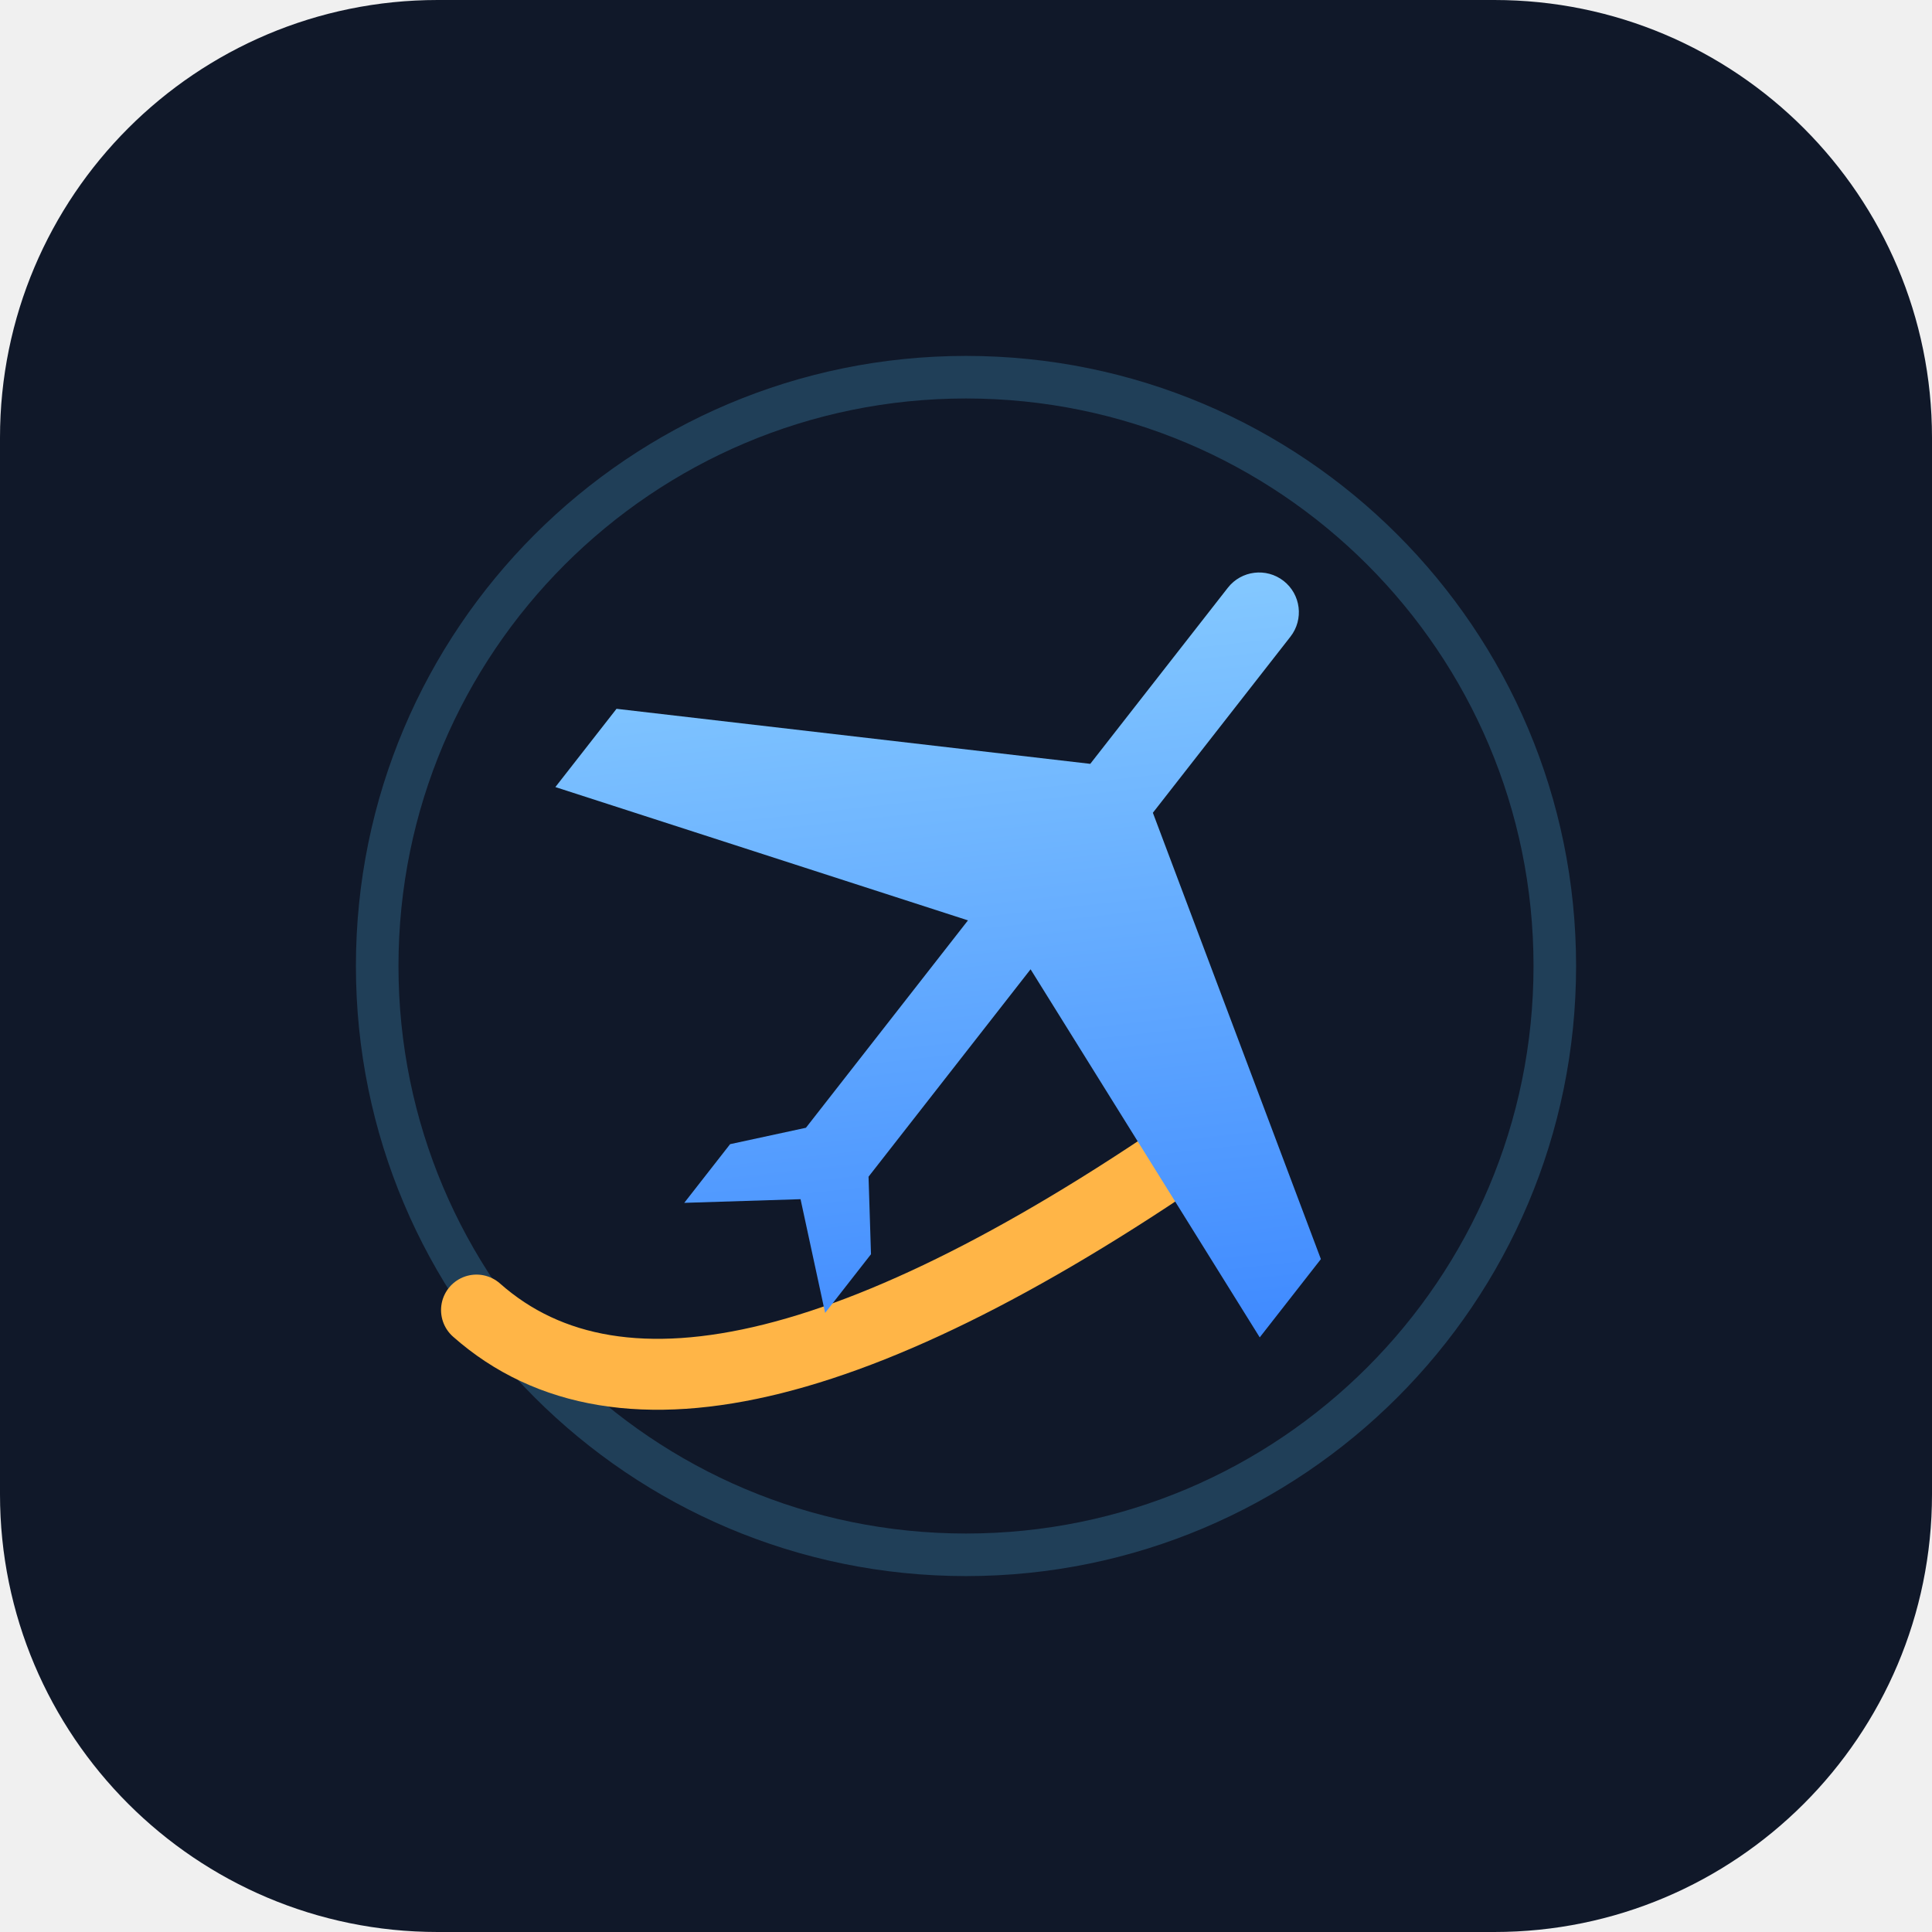
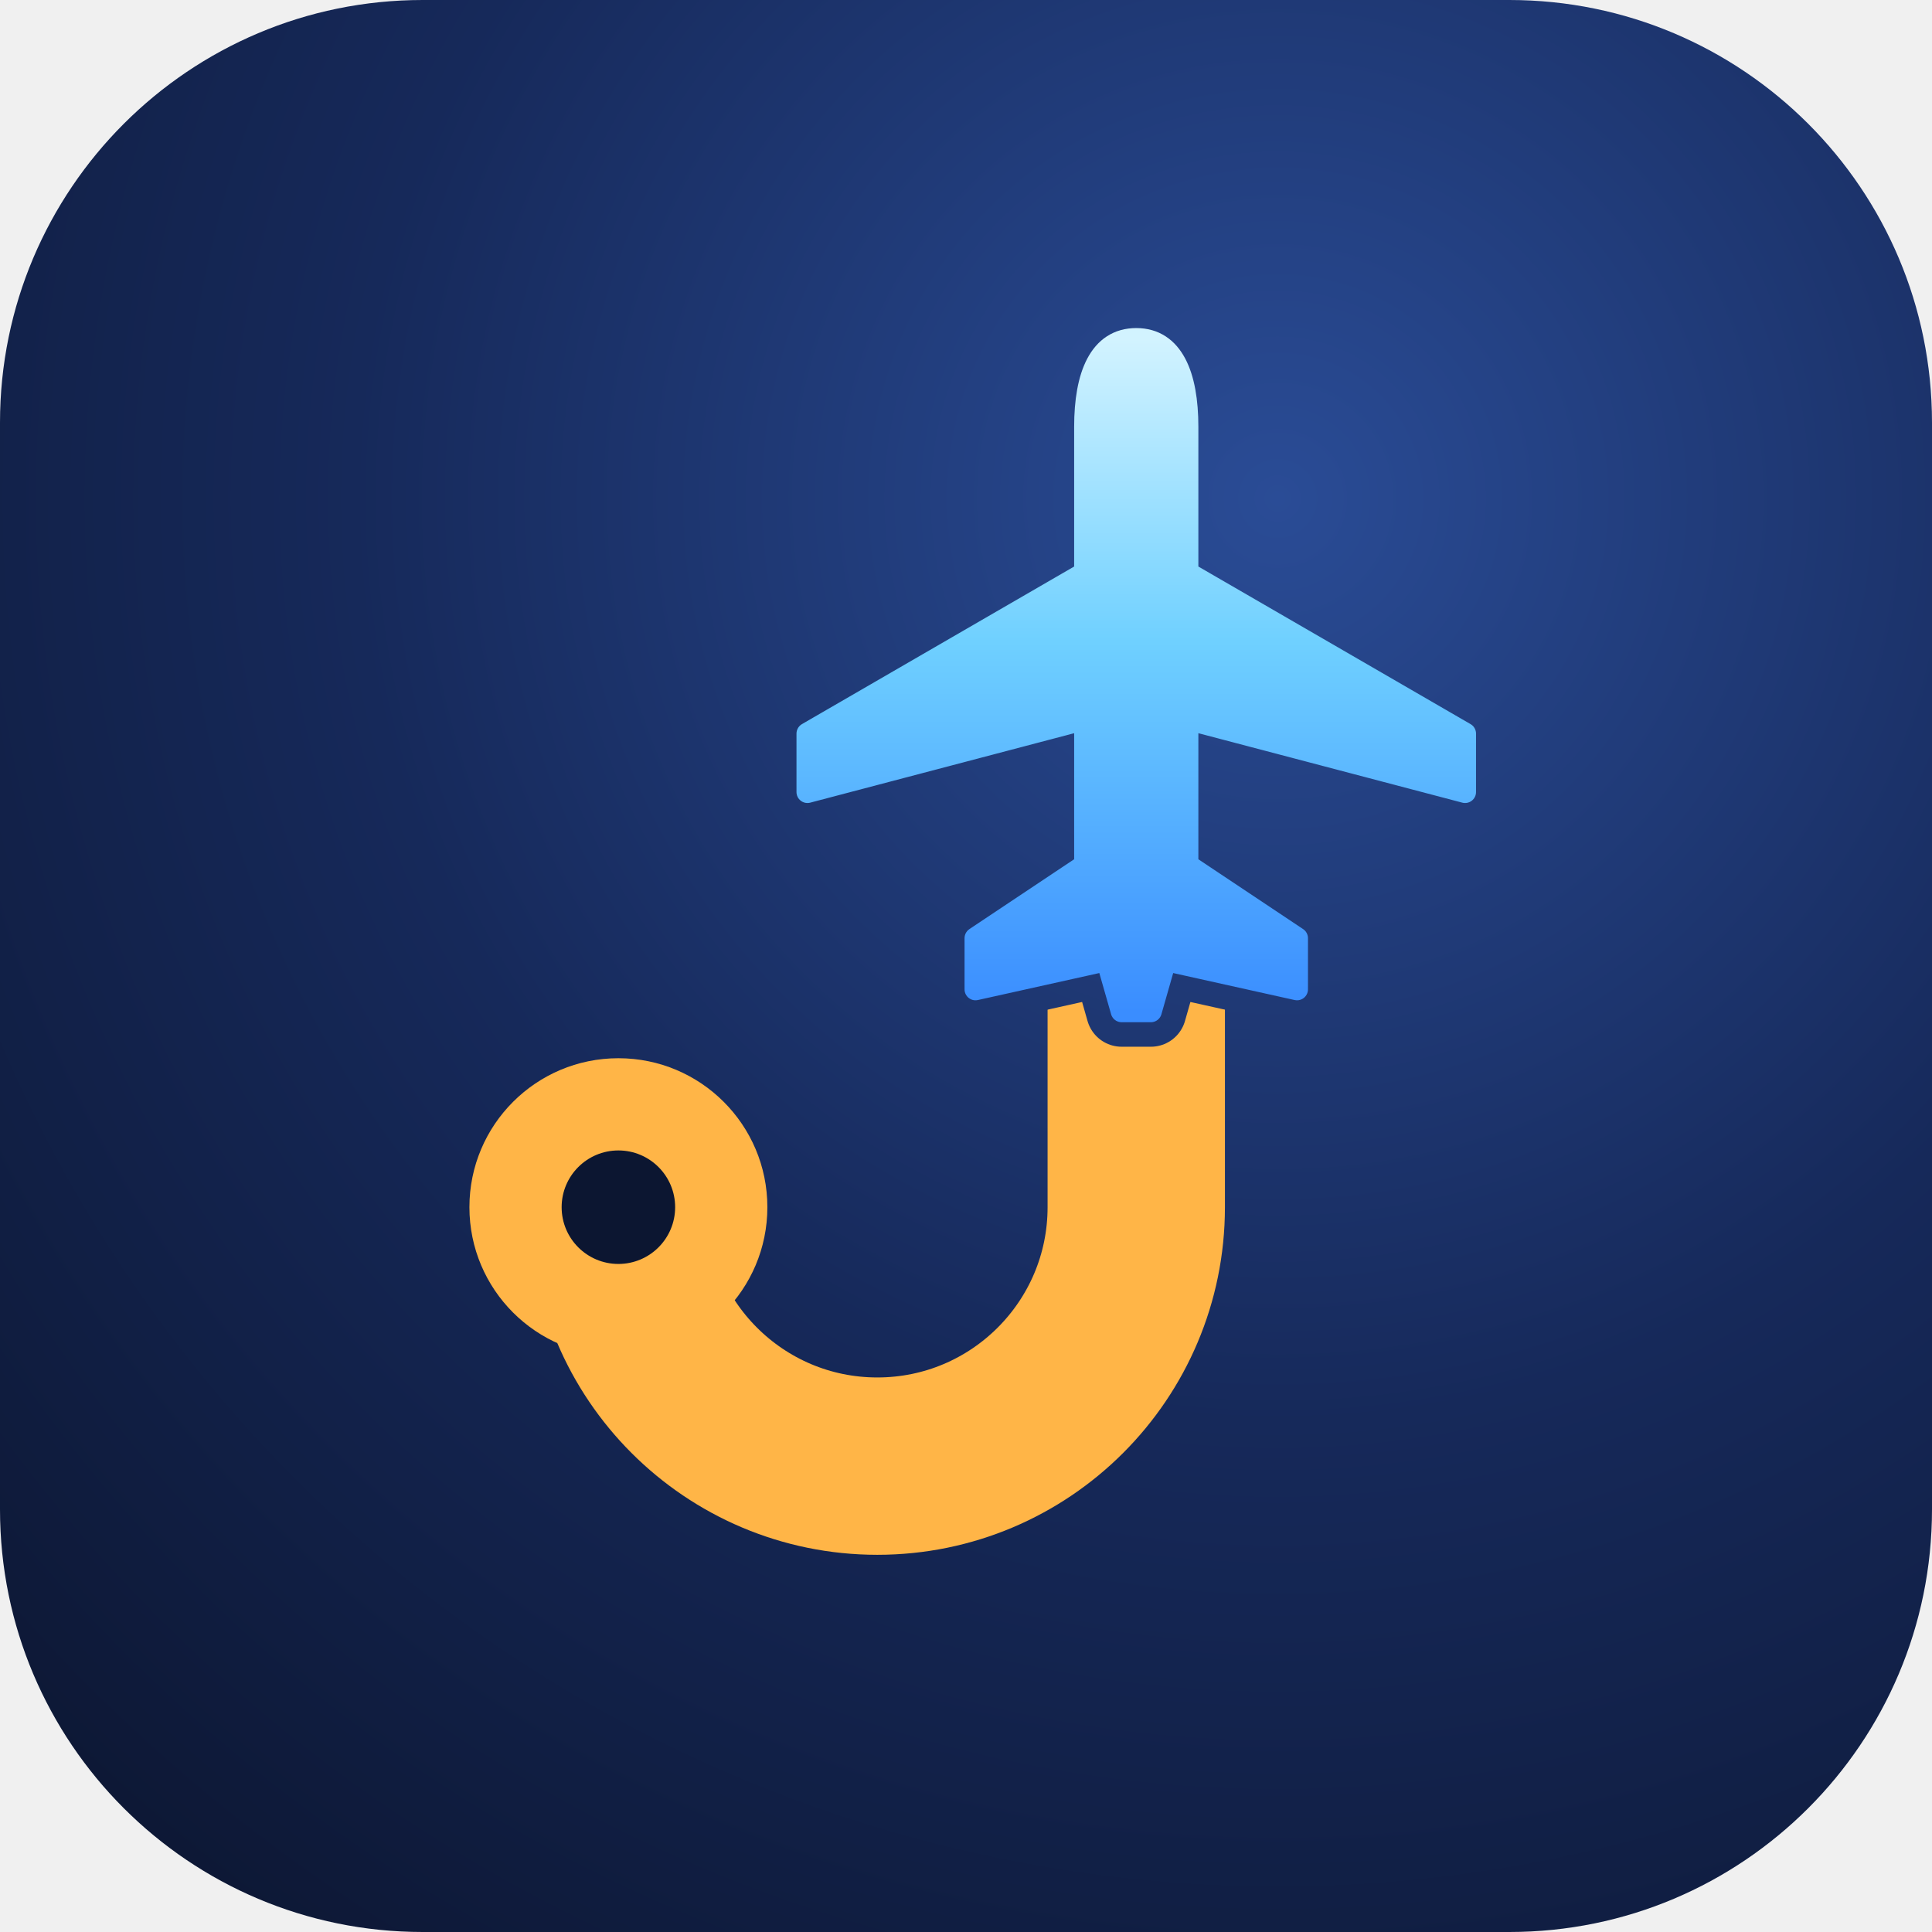
<svg xmlns="http://www.w3.org/2000/svg" viewBox="0 0 512 512">
  <defs>
-     <linearGradient id="sky" x2="1" y2="1">
-       <stop stop-color="#9fe1ff" />
-       <stop offset="1" stop-color="#2f7bff" />
+     <radialGradient id="fj-bg" cx=".66" cy=".26" r=".95">
+       <stop offset="0" stop-color="#2a4c96" />
+       <stop offset=".5" stop-color="#16295a" />
+       <stop offset="1" stop-color="#0c1631" />
+     </radialGradient>
+     <linearGradient id="fj-plane" gradientUnits="userSpaceOnUse" x1="0" y1="4" x2="0" y2="96">
+       <stop offset="0" stop-color="#d2f3ff" />
+       <stop offset=".45" stop-color="#6fd0ff" />
+       <stop offset="1" stop-color="#3a8dff" />
    </linearGradient>
+     <mask id="fj-ko" maskUnits="userSpaceOnUse" x="0" y="0" width="512" height="512">
+       <rect width="512" height="512" fill="#fff" />
+       <path transform="translate(304 174) scale(2.06) translate(-50 -50)" d="M50 4C55 4 57 9 57 16V36L95 58V66L57 56V76L72 86V93L54 89L52 96H48L46 89L28 93V86L43 76V56L5 66V58L43 36V16C43 9 45 4 50 4Z" fill="#000" stroke="#000" stroke-width="9.709" stroke-linejoin="round" />
+     </mask>
  </defs>
-   <rect width="512" height="512" rx="116" fill="#101829" />
+   <rect width="512" height="512" rx="112" fill="url(#fj-bg)" />
  <g transform="translate(256 256) scale(0.94) translate(-256 -256)">
-     <circle cx="256" cy="256" r="166" fill="none" stroke="#5cc8ff" stroke-opacity=".22" stroke-width="12" />
-     <path d="M118 353 Q179 407 330 300" fill="none" stroke="#ffb547" stroke-width="20" stroke-linecap="round" />
-     <g transform="translate(274 239) rotate(38) scale(14) translate(-12 -12)">
-       <path d="M10.2 21 12 19.5 13.8 21v-1.5l-1-1.2V13l8.2 3v-2L12.8 9V4.5a.8.8 0 0 0-1.6 0V9L3 14v2l8.2-3v5.3l-1 1.2z" fill="url(#sky)" />
+     <g mask="url(#fj-ko)">
+       <path d="M304 234V324A73 73 0 0 1 158 324" fill="none" stroke="#ffb547" stroke-width="50" stroke-linecap="round" />
+       <circle cx="158" cy="324" r="42" fill="#ffb547" />
+       <circle cx="158" cy="324" r="16" fill="#0c1631" />
    </g>
+     <path transform="translate(304 174) scale(2.06) translate(-50 -50)" d="M50 4C55 4 57 9 57 16V36L95 58V66L57 56V76L72 86V93L54 89L52 96H48L46 89L28 93V86L43 76V56L5 66V58L43 36V16C43 9 45 4 50 4Z" fill="url(#fj-plane)" stroke="url(#fj-plane)" stroke-width="3" stroke-linejoin="round" />
  </g>
</svg>
